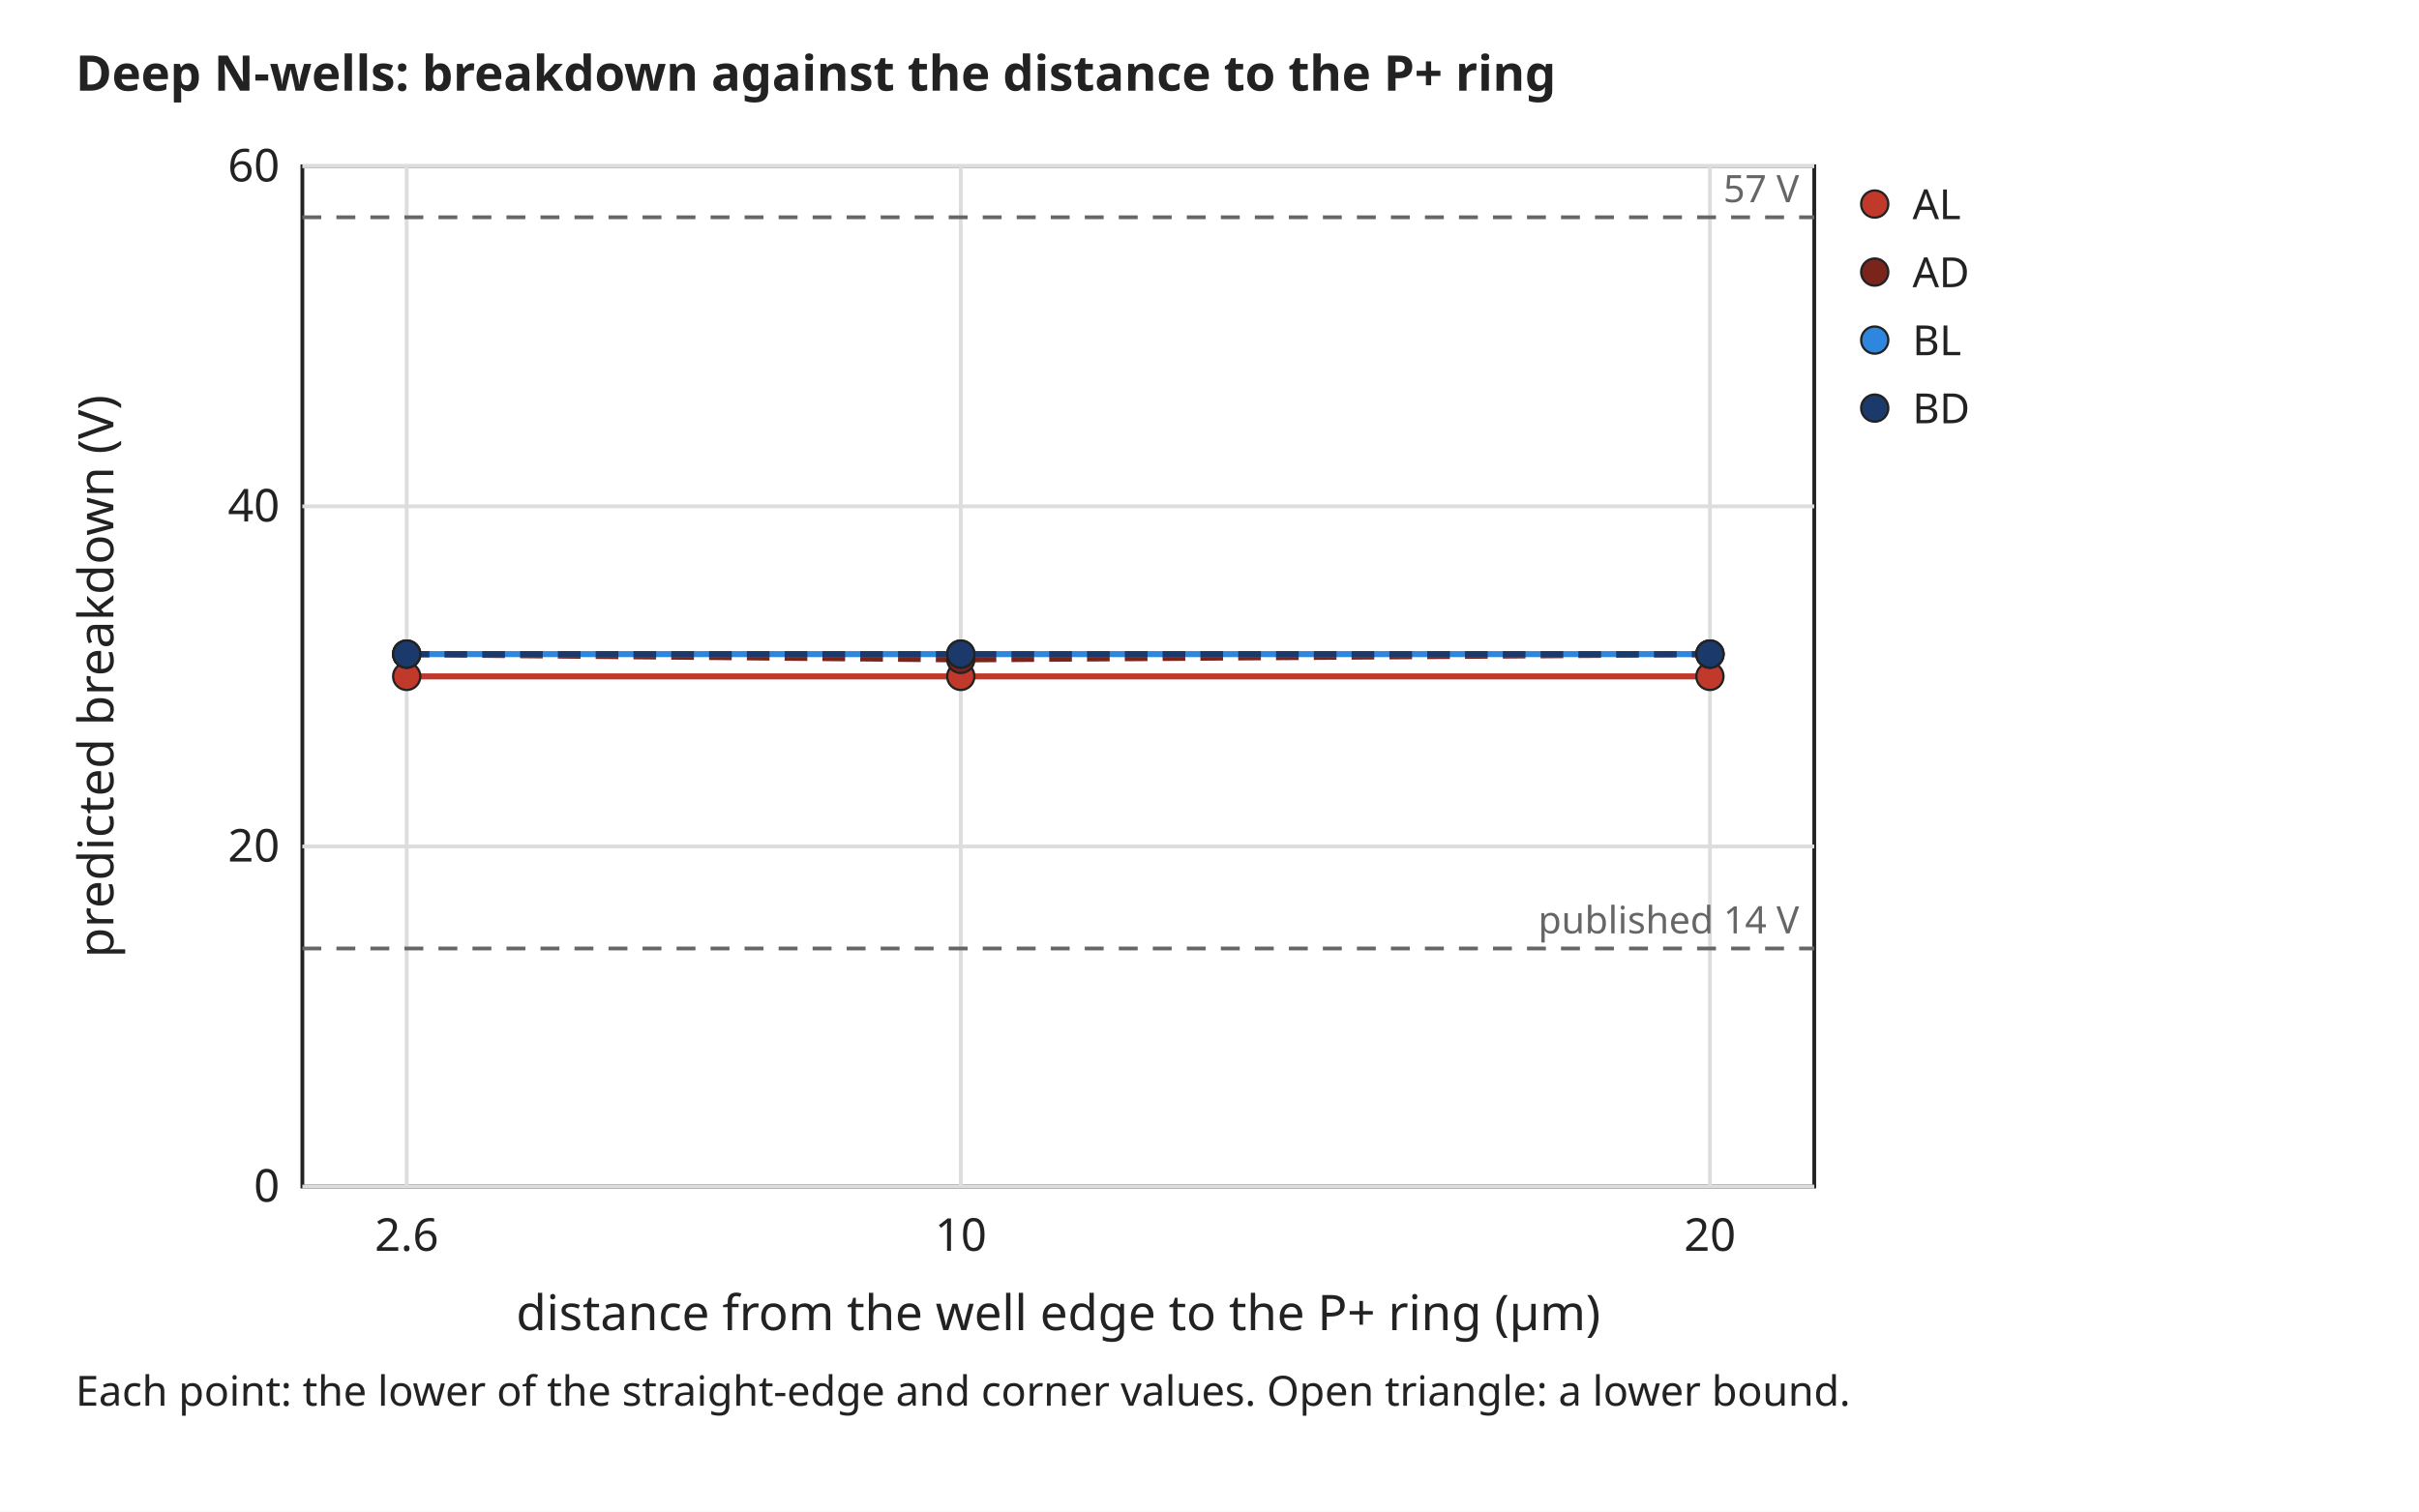
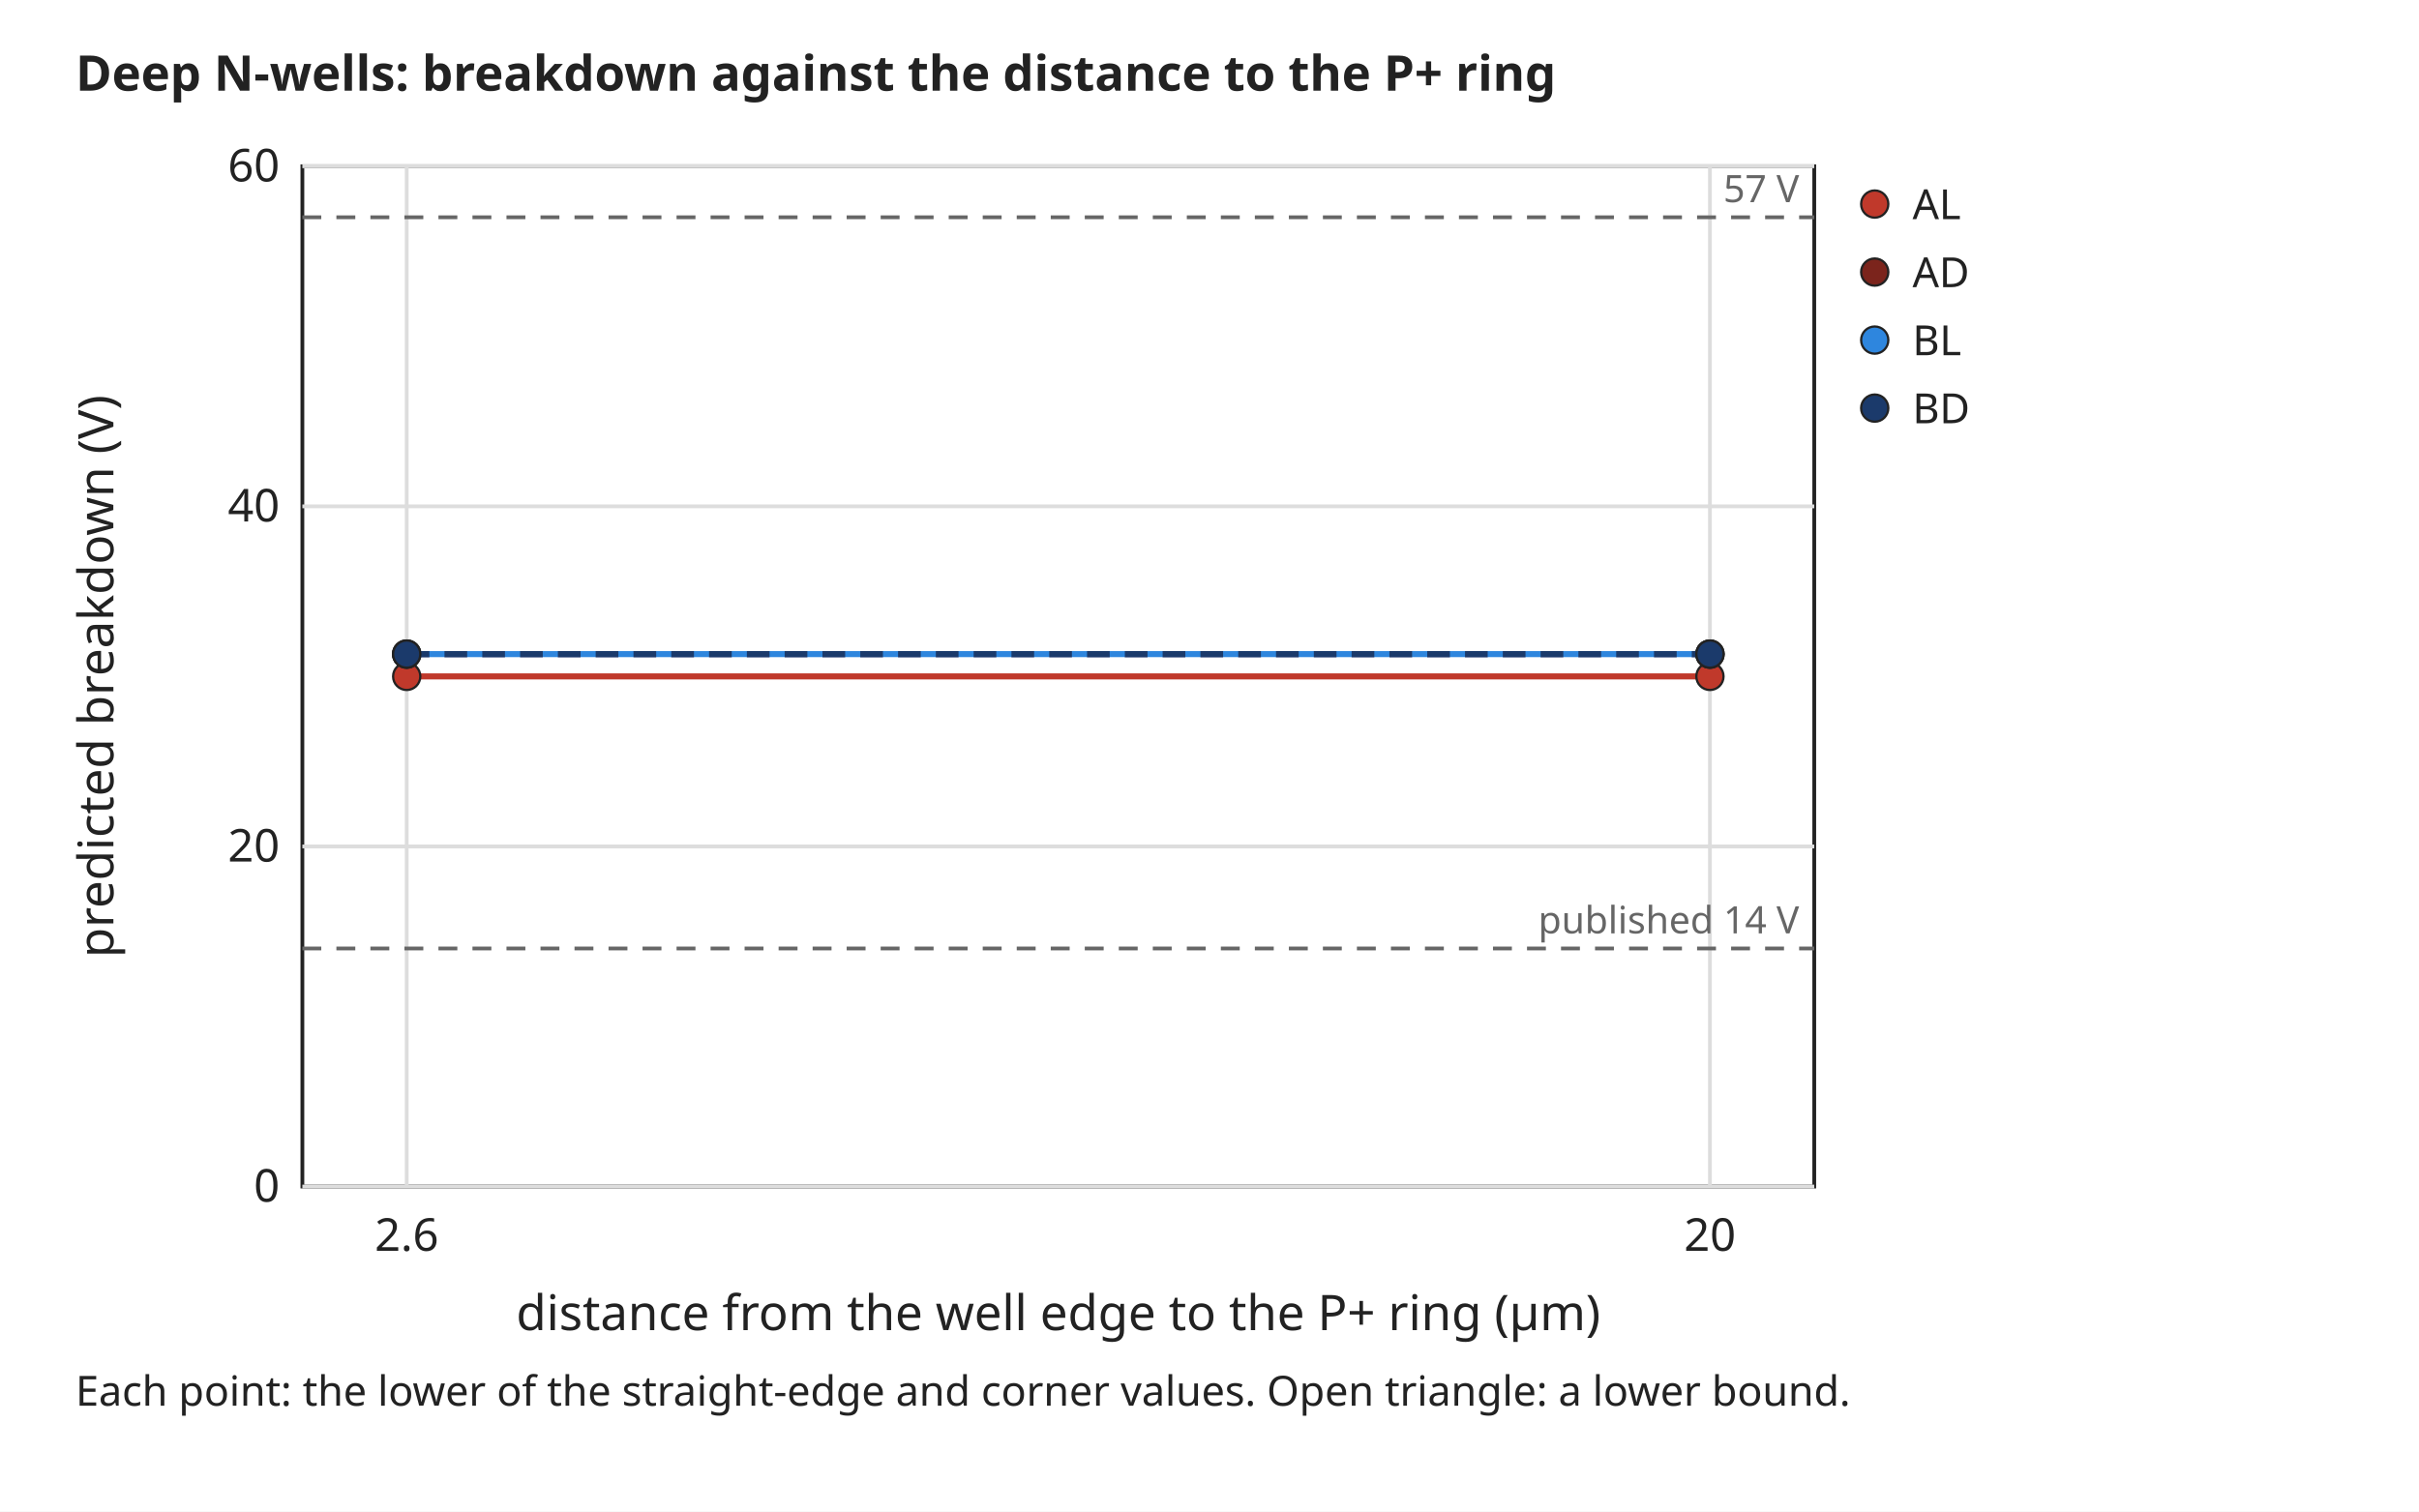
<svg xmlns="http://www.w3.org/2000/svg" width="640" height="400" viewBox="0 0 640 400" font-family="sans-serif" font-size="13">
  <rect width="640" height="400" fill="white" />
  <text x="20" y="24" text-anchor="start" font-size="13" font-weight="bold" fill="#222222">Deep N-wells: breakdown against the distance to the P+ ring</text>
  <rect x="80" y="44" width="400" height="270" rx="0" fill="none" stroke="#222222" />
  <line x1="107.6" y1="44" x2="107.6" y2="314" stroke="#dddddd" stroke-width="1" />
  <text x="107.6" y="331" text-anchor="middle" font-size="12" font-weight="normal" fill="#222222">2.6</text>
-   <line x1="254.2" y1="44" x2="254.2" y2="314" stroke="#dddddd" stroke-width="1" />
-   <text x="254.2" y="331" text-anchor="middle" font-size="12" font-weight="normal" fill="#222222">10</text>
  <line x1="452.4" y1="44" x2="452.4" y2="314" stroke="#dddddd" stroke-width="1" />
  <text x="452.4" y="331" text-anchor="middle" font-size="12" font-weight="normal" fill="#222222">20</text>
  <line x1="80" y1="314.0" x2="480" y2="314.0" stroke="#dddddd" stroke-width="1" />
  <text x="74" y="318.0" text-anchor="end" font-size="12" font-weight="normal" fill="#222222">0</text>
  <line x1="80" y1="224.0" x2="480" y2="224.0" stroke="#dddddd" stroke-width="1" />
  <text x="74" y="228.0" text-anchor="end" font-size="12" font-weight="normal" fill="#222222">20</text>
  <line x1="80" y1="134.0" x2="480" y2="134.0" stroke="#dddddd" stroke-width="1" />
  <text x="74" y="138.0" text-anchor="end" font-size="12" font-weight="normal" fill="#222222">40</text>
  <line x1="80" y1="44.0" x2="480" y2="44.0" stroke="#dddddd" stroke-width="1" />
  <text x="74" y="48.0" text-anchor="end" font-size="12" font-weight="normal" fill="#222222">60</text>
  <text x="280.0" y="352" text-anchor="middle" font-size="13" font-weight="normal" fill="#222222">distance from the well edge to the P+ ring (µm)</text>
  <text x="30" y="179.0" text-anchor="middle" font-size="13" font-weight="normal" fill="#222222" transform="rotate(-90 30 179.0)">predicted breakdown (V)</text>
  <line x1="80" y1="251.0" x2="480" y2="251.0" stroke="#666666" stroke-width="1" stroke-dasharray="5 4" />
  <text x="476" y="247.0" text-anchor="end" font-size="10" font-weight="normal" fill="#666666">published 14 V</text>
  <line x1="80" y1="57.5" x2="480" y2="57.5" stroke="#666666" stroke-width="1" stroke-dasharray="5 4" />
  <text x="476" y="53.5" text-anchor="end" font-size="10" font-weight="normal" fill="#666666">57 V</text>
-   <polyline points="107.6,179.0 254.2,179.0 452.4,179.0" stroke="#c0392b" stroke-width="1.6" fill="none" />
+   <polyline points="107.6,179.0 452.4,179.0" stroke="#c0392b" stroke-width="1.6" fill="none" />
  <circle cx="107.6" cy="179.0" r="3.6" fill="#c0392b" stroke="#222222" stroke-width="0.6" />
-   <circle cx="254.2" cy="179.0" r="3.6" fill="#c0392b" stroke="#222222" stroke-width="0.6" />
  <circle cx="452.4" cy="179.0" r="3.6" fill="#c0392b" stroke="#222222" stroke-width="0.6" />
  <circle cx="496.0" cy="54.0" r="3.6" fill="#c0392b" stroke="#222222" stroke-width="0.6" />
  <text x="506" y="58" text-anchor="start" font-size="11" font-weight="normal" fill="#222222">AL</text>
-   <polyline points="107.6,173.1 254.2,174.5 452.4,173.1" stroke="#7b241c" stroke-width="1.6" fill="none" stroke-dasharray="6 4" />
+   <polyline points="107.6,173.1 452.4,173.1" stroke="#7b241c" stroke-width="1.6" fill="none" stroke-dasharray="6 4" />
  <circle cx="107.6" cy="173.1" r="3.6" fill="#7b241c" stroke="#222222" stroke-width="0.6" />
-   <circle cx="254.2" cy="174.5" r="3.6" fill="#7b241c" stroke="#222222" stroke-width="0.6" />
  <circle cx="452.4" cy="173.1" r="3.6" fill="#7b241c" stroke="#222222" stroke-width="0.6" />
  <circle cx="496.0" cy="72.0" r="3.6" fill="#7b241c" stroke="#222222" stroke-width="0.6" />
  <text x="506" y="76" text-anchor="start" font-size="11" font-weight="normal" fill="#222222">AD</text>
-   <polyline points="107.6,173.1 254.2,173.1 452.4,173.1" stroke="#2e86de" stroke-width="1.6" fill="none" />
+   <polyline points="107.6,173.1 452.4,173.1" stroke="#2e86de" stroke-width="1.6" fill="none" />
  <circle cx="107.6" cy="173.1" r="3.6" fill="#2e86de" stroke="#222222" stroke-width="0.6" />
-   <circle cx="254.2" cy="173.1" r="3.6" fill="#2e86de" stroke="#222222" stroke-width="0.6" />
  <circle cx="452.4" cy="173.1" r="3.6" fill="#2e86de" stroke="#222222" stroke-width="0.6" />
  <circle cx="496.0" cy="90.0" r="3.6" fill="#2e86de" stroke="#222222" stroke-width="0.6" />
  <text x="506" y="94" text-anchor="start" font-size="11" font-weight="normal" fill="#222222">BL</text>
-   <polyline points="107.6,173.1 254.2,173.1 452.4,173.1" stroke="#1b3a6b" stroke-width="1.6" fill="none" stroke-dasharray="6 4" />
+   <polyline points="107.6,173.1 452.4,173.1" stroke="#1b3a6b" stroke-width="1.6" fill="none" stroke-dasharray="6 4" />
  <circle cx="107.6" cy="173.1" r="3.6" fill="#1b3a6b" stroke="#222222" stroke-width="0.6" />
-   <circle cx="254.2" cy="173.1" r="3.6" fill="#1b3a6b" stroke="#222222" stroke-width="0.6" />
  <circle cx="452.4" cy="173.1" r="3.6" fill="#1b3a6b" stroke="#222222" stroke-width="0.6" />
  <circle cx="496.0" cy="108.0" r="3.6" fill="#1b3a6b" stroke="#222222" stroke-width="0.6" />
  <text x="506" y="112" text-anchor="start" font-size="11" font-weight="normal" fill="#222222">BD</text>
  <text x="20" y="372" text-anchor="start" font-size="11" font-weight="normal" fill="#222222">Each point: the lower of the straight-edge and corner values. Open triangle: a lower bound.</text>
  <text x="20" y="388" text-anchor="start" font-size="11" font-weight="normal" fill="#222222" />
</svg>
